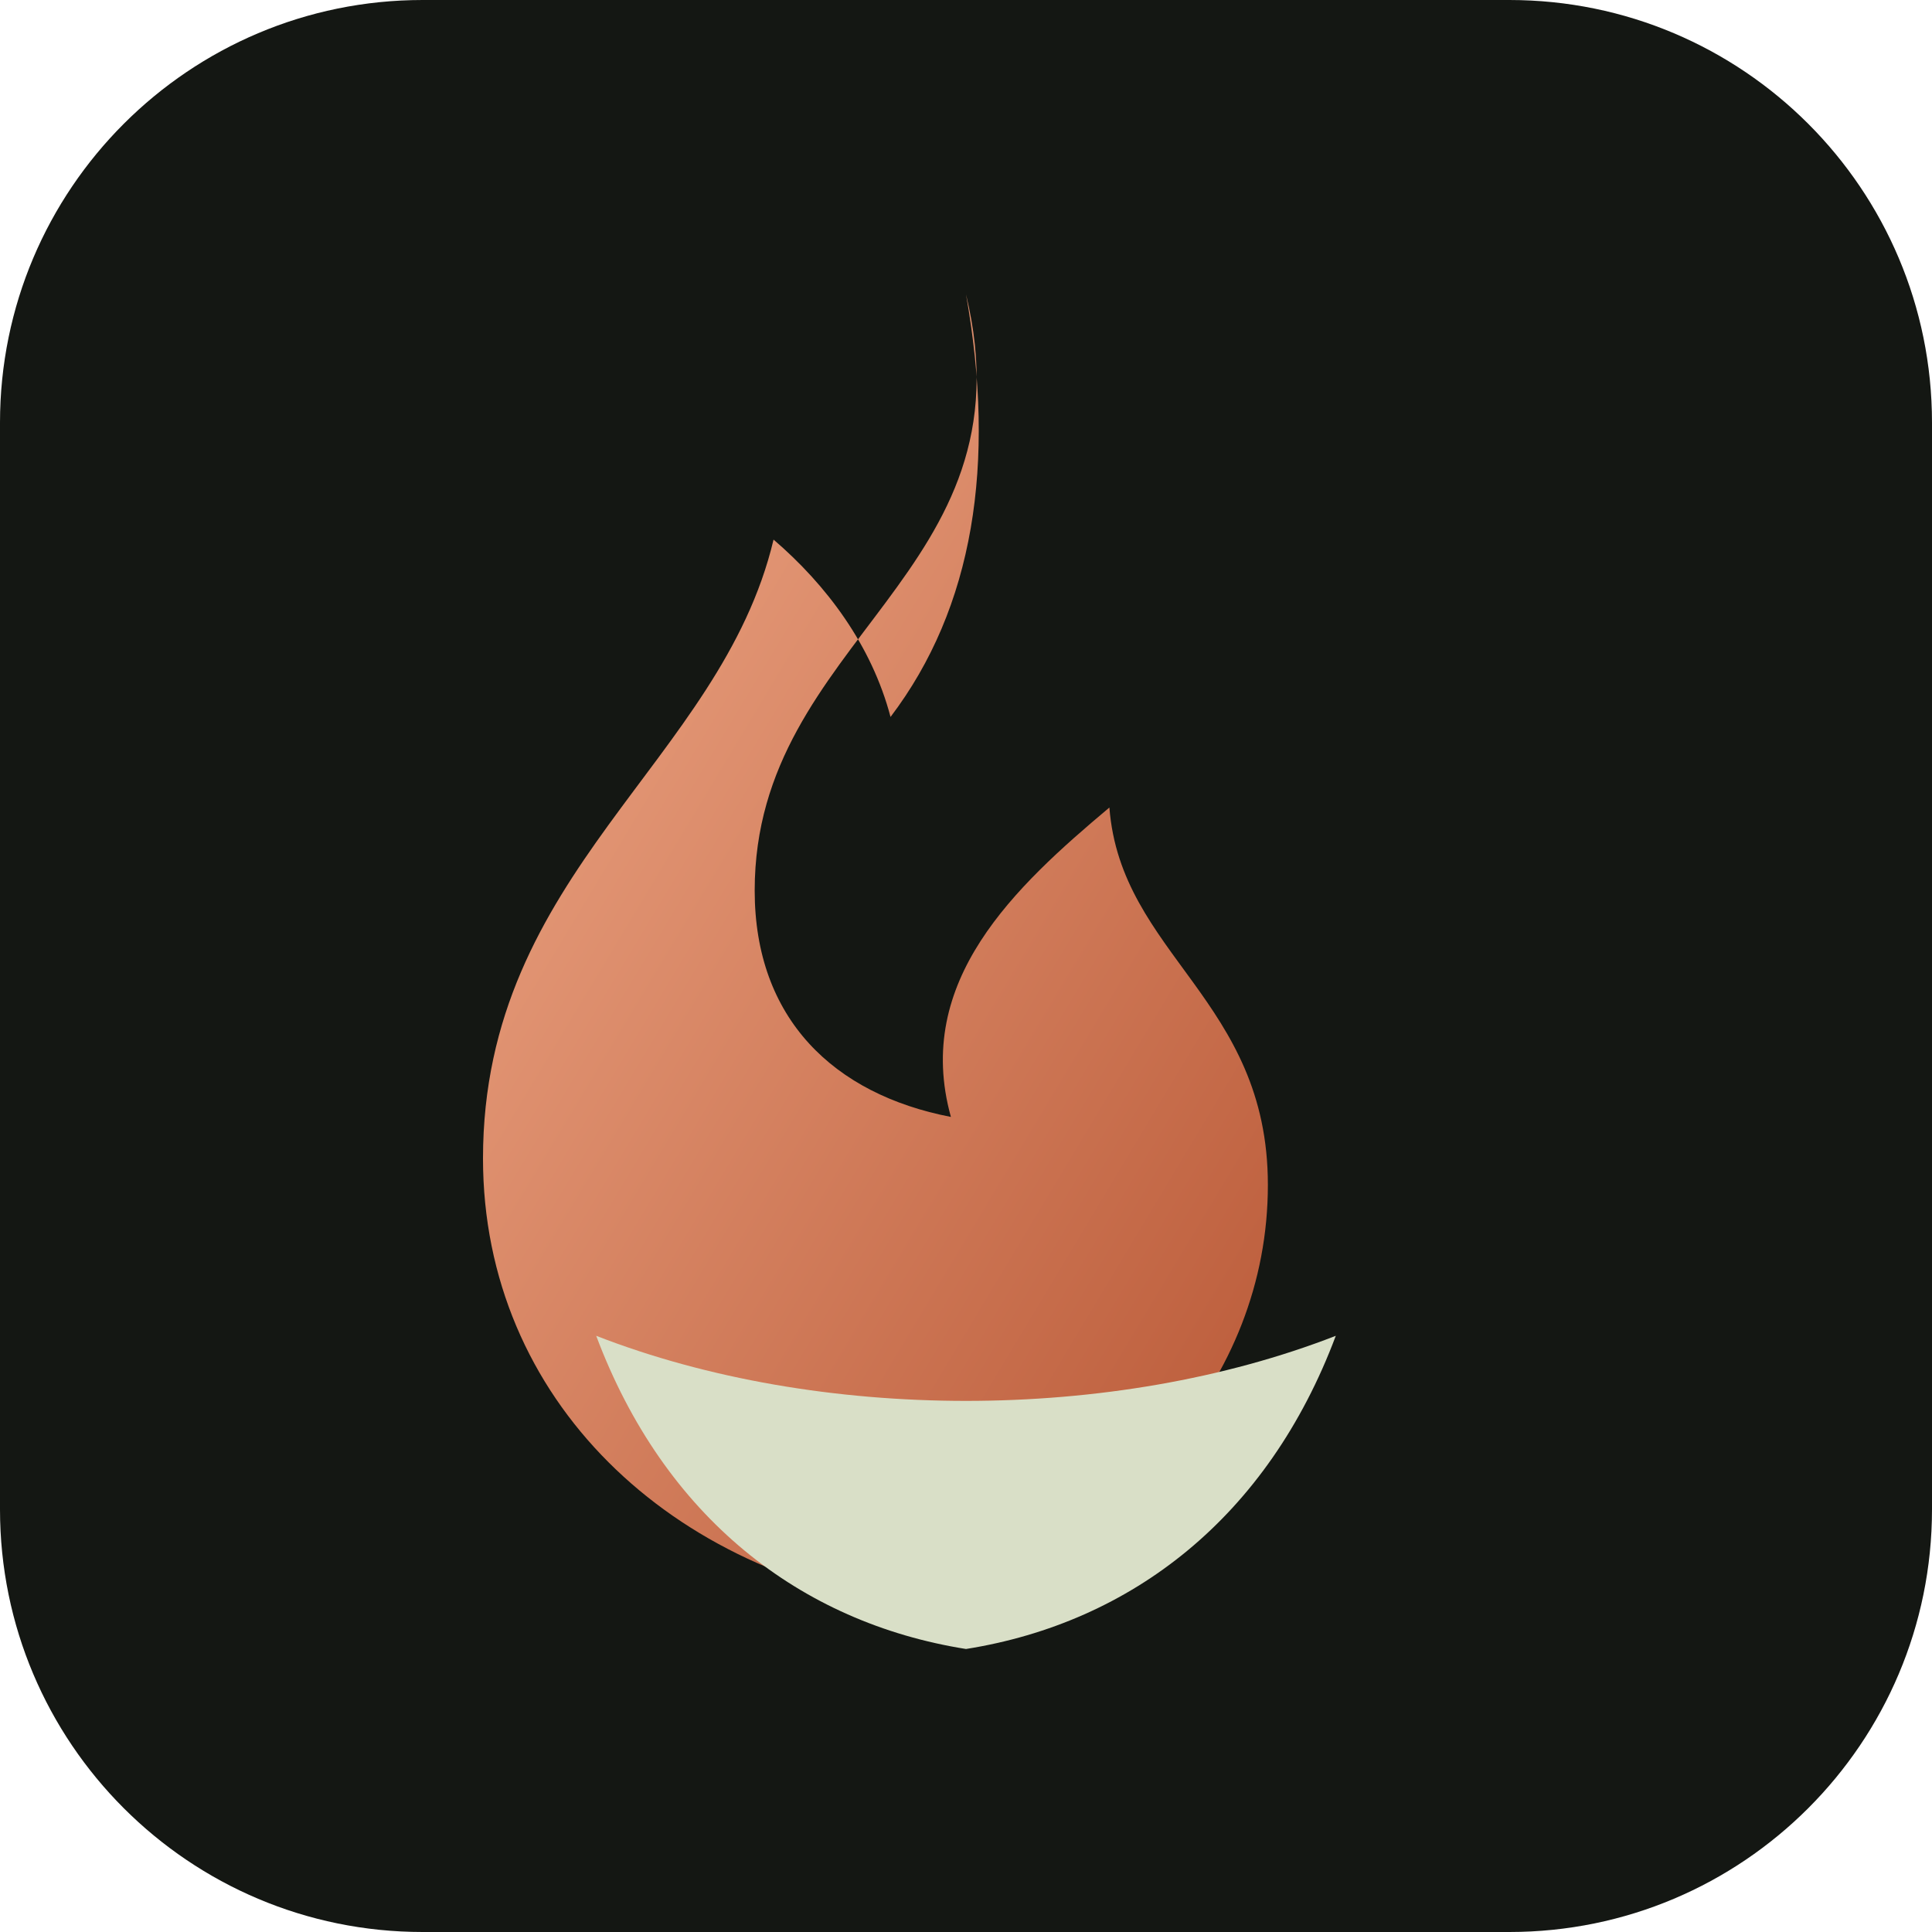
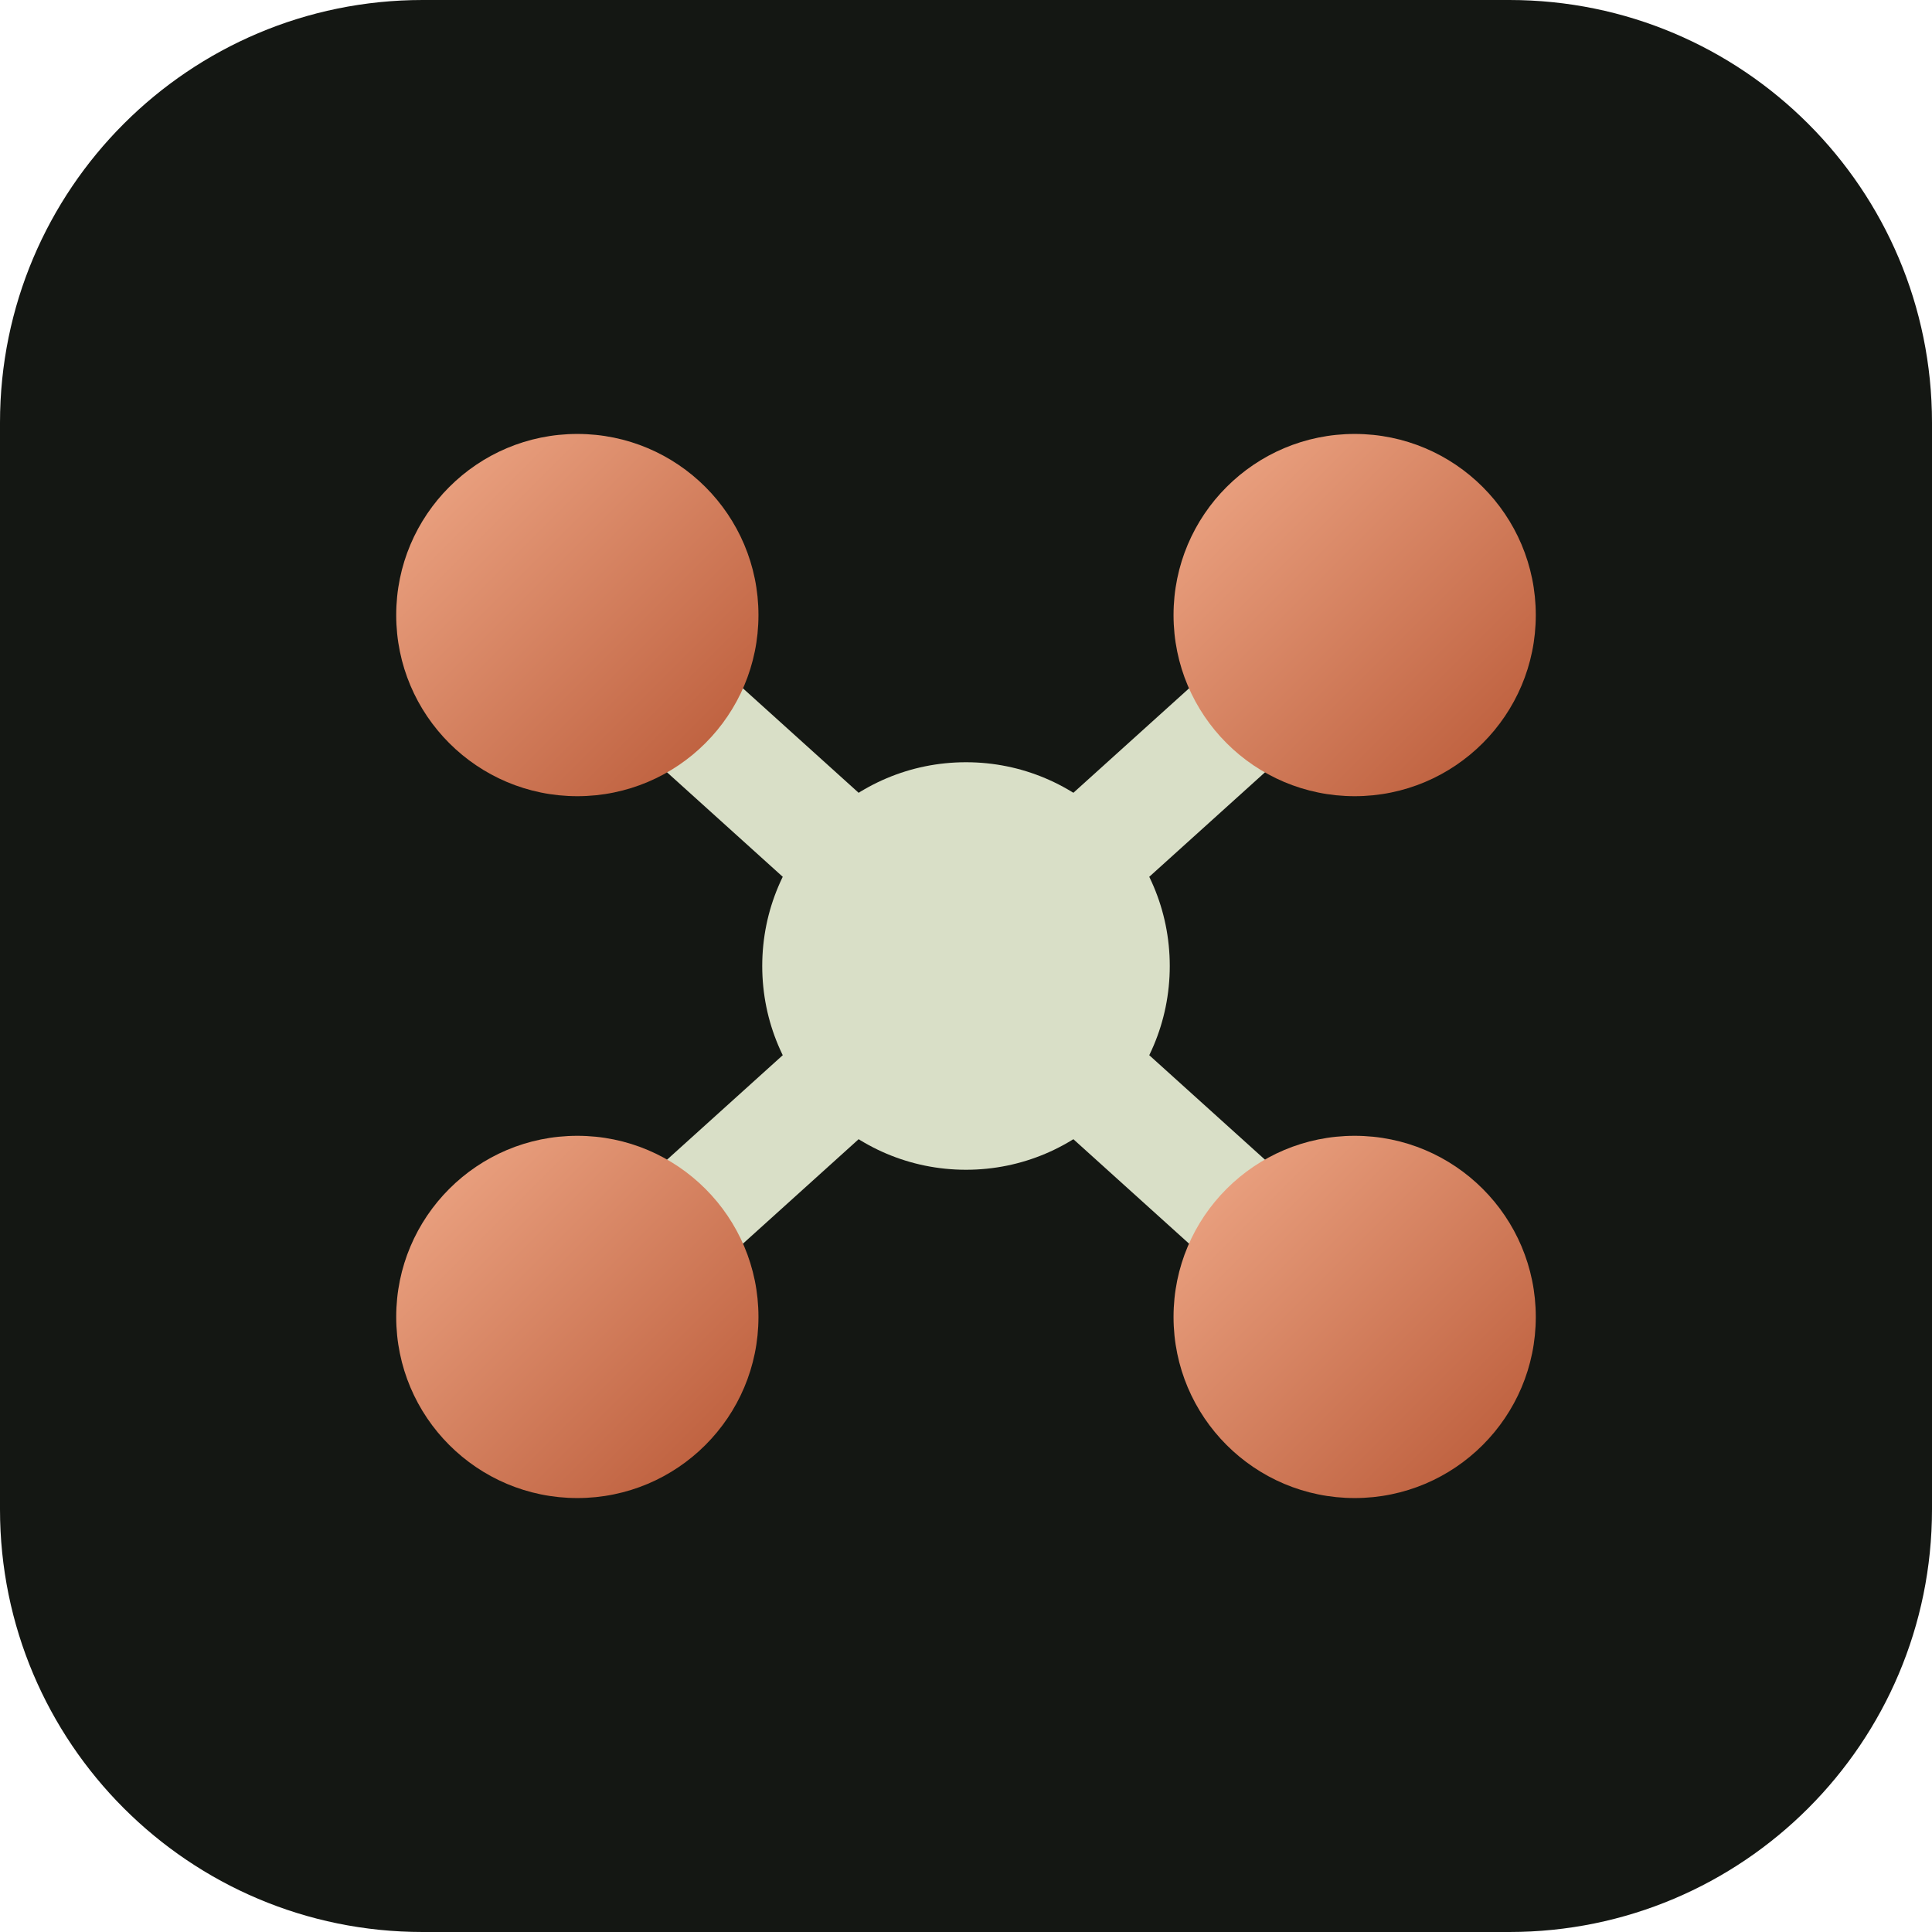
<svg xmlns="http://www.w3.org/2000/svg" viewBox="0 0 512 512">
  <defs>
-     <linearGradient id="ember" x1="0" y1="0" x2="1" y2="1">
+     <linearGradient id="signal" x1="0" y1="0" x2="1" y2="1">
      <stop offset="0" stop-color="#f0aa89" />
      <stop offset="1" stop-color="#b85735" />
    </linearGradient>
  </defs>
  <rect width="512" height="512" rx="112" fill="#141713" />
-   <path d="M256 78c18 74-56 91-56 158 0 34 21 54 52 60-10-36 17-61 42-82 3 39 42 51 42 100 0 52-39 94-92 112-66-8-116-55-116-119 0-76 63-105 77-164 14 12 26 28 31 47 22-29 28-67 20-112Z" fill="url(#ember)" />
-   <path d="M158 354c59 23 137 23 196 0-18 48-54 76-98 83-44-7-80-35-98-83Z" fill="#d9dfc7" />
+   <path d="M153 163 256 256l103-93M153 349l103-93 103 93" fill="none" stroke="#d9dfc7" stroke-width="30" stroke-linecap="round" stroke-linejoin="round" />
+   <circle cx="153" cy="163" r="48" fill="url(#signal)" />
+   <circle cx="359" cy="163" r="48" fill="url(#signal)" />
+   <circle cx="256" cy="256" r="54" fill="#d9dfc7" />
+   <circle cx="153" cy="349" r="48" fill="url(#signal)" />
+   <circle cx="359" cy="349" r="48" fill="url(#signal)" />
</svg>
